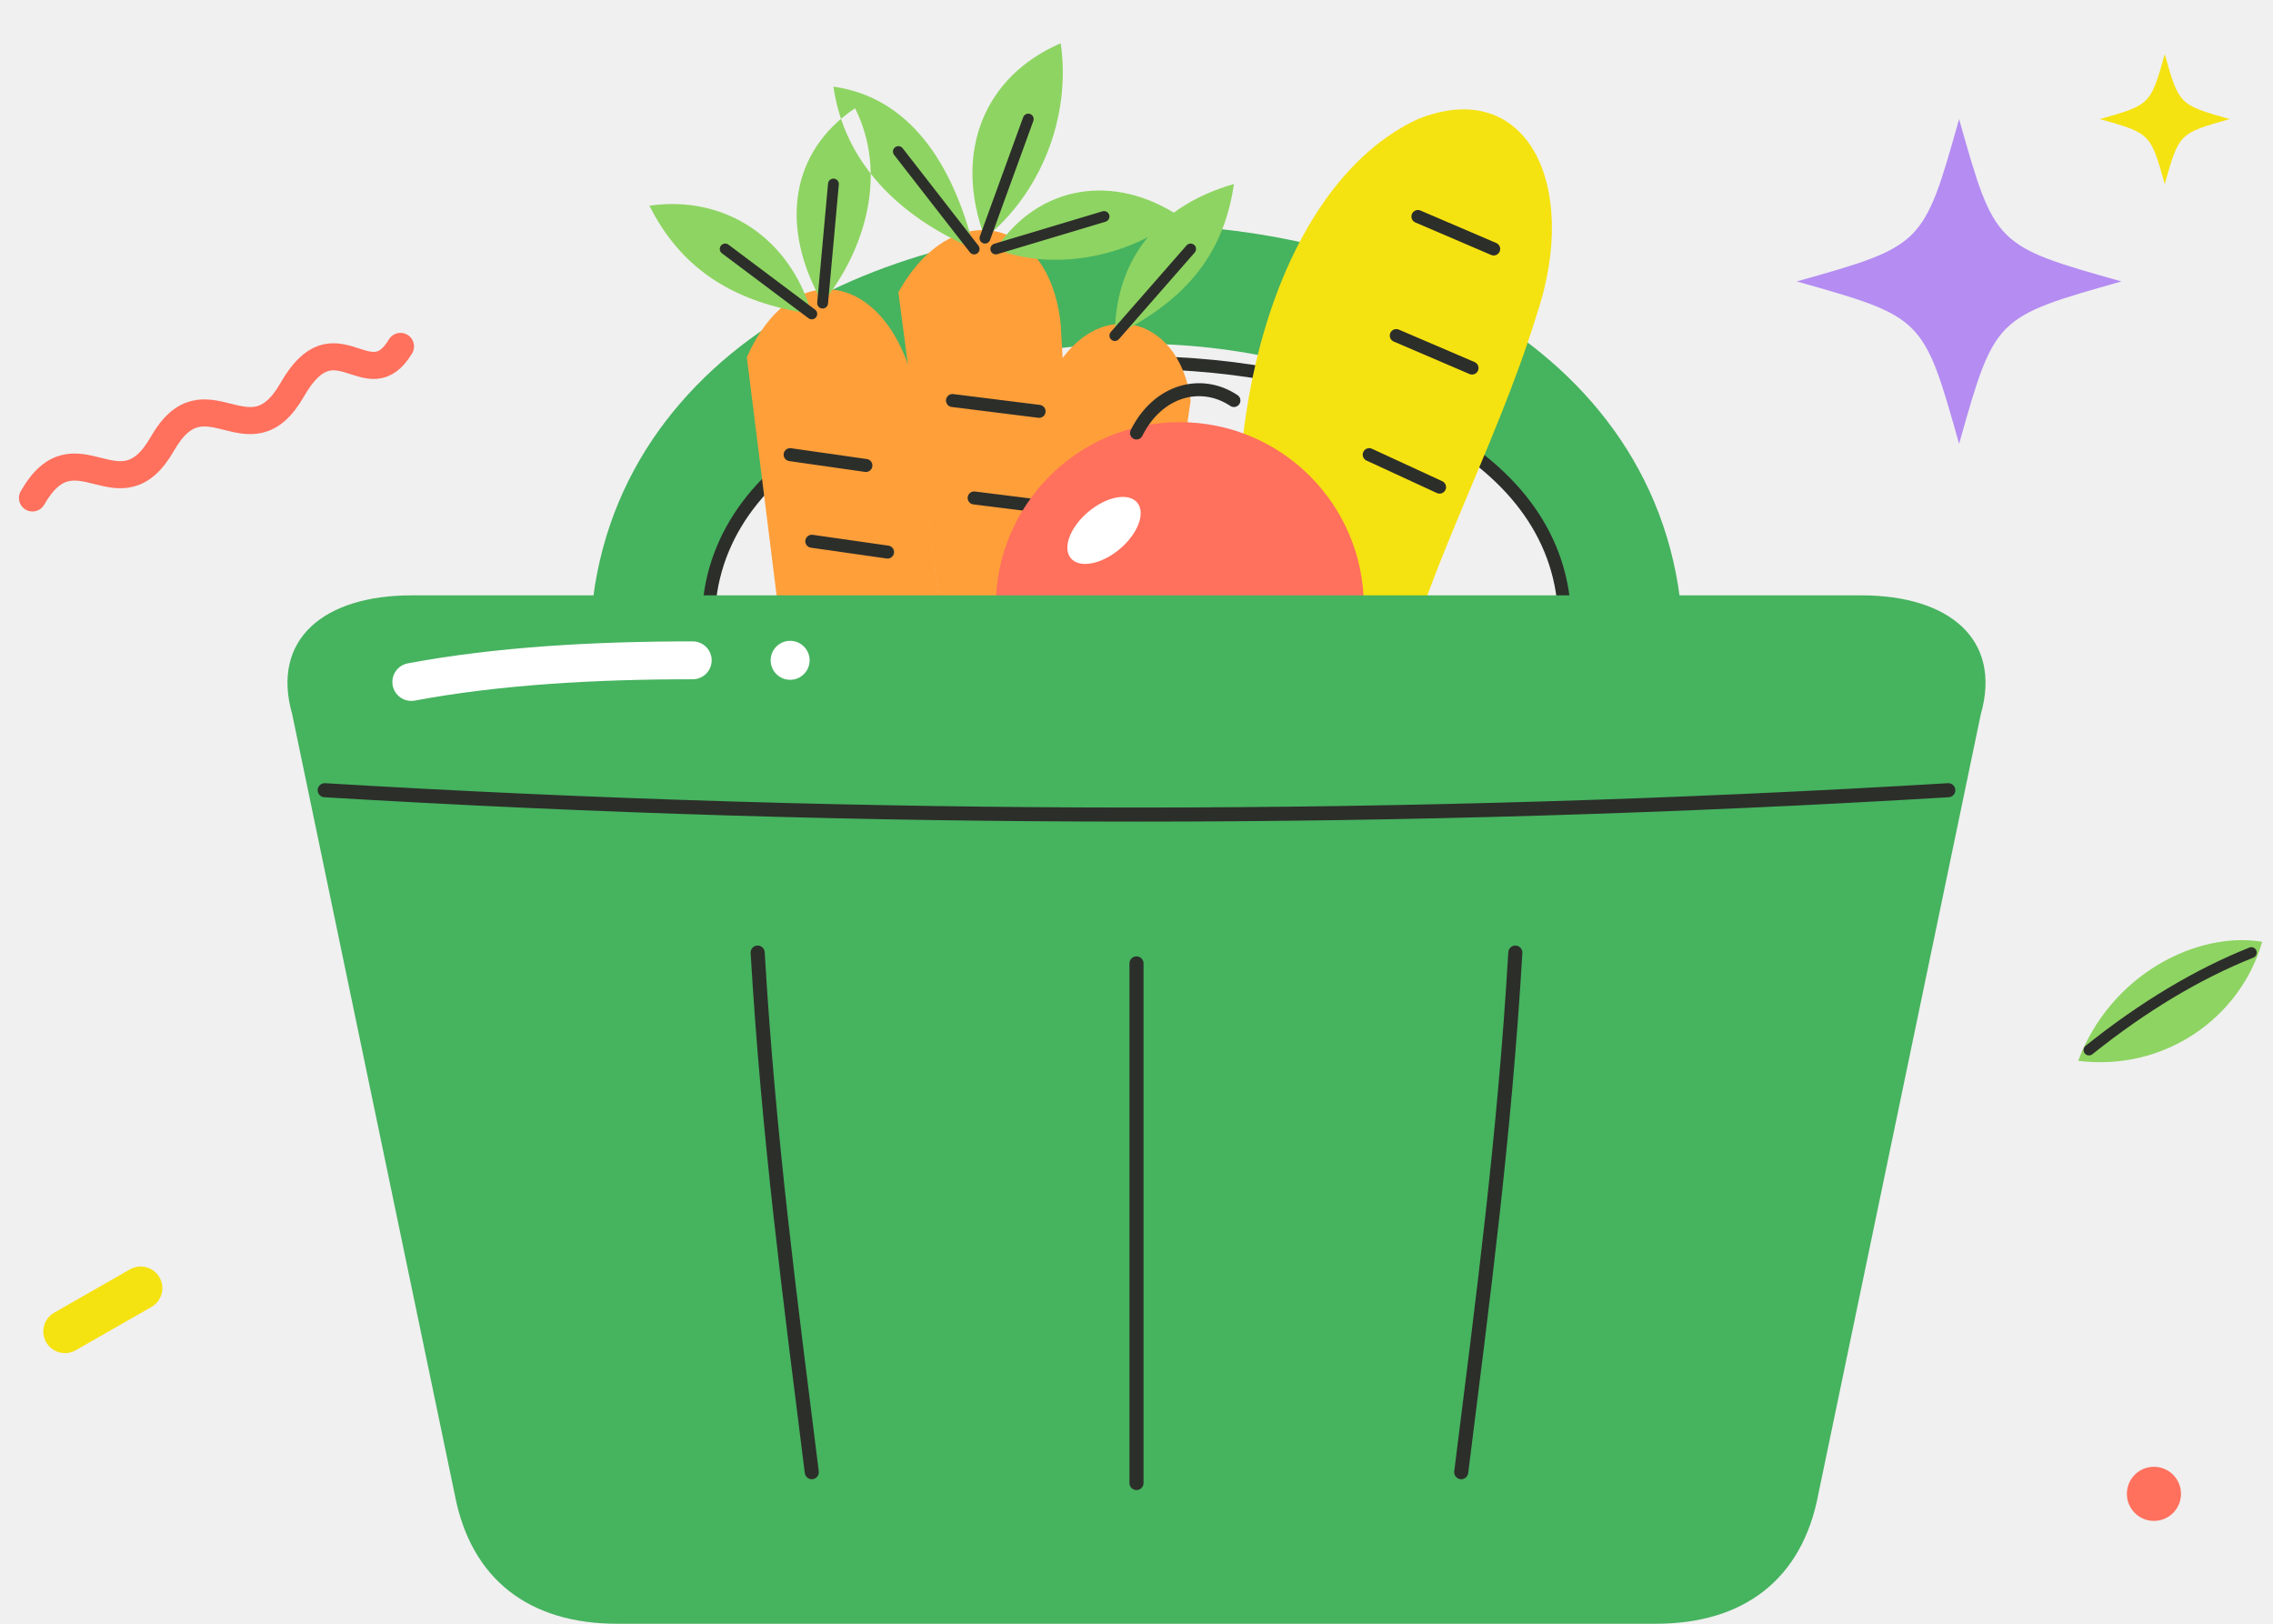
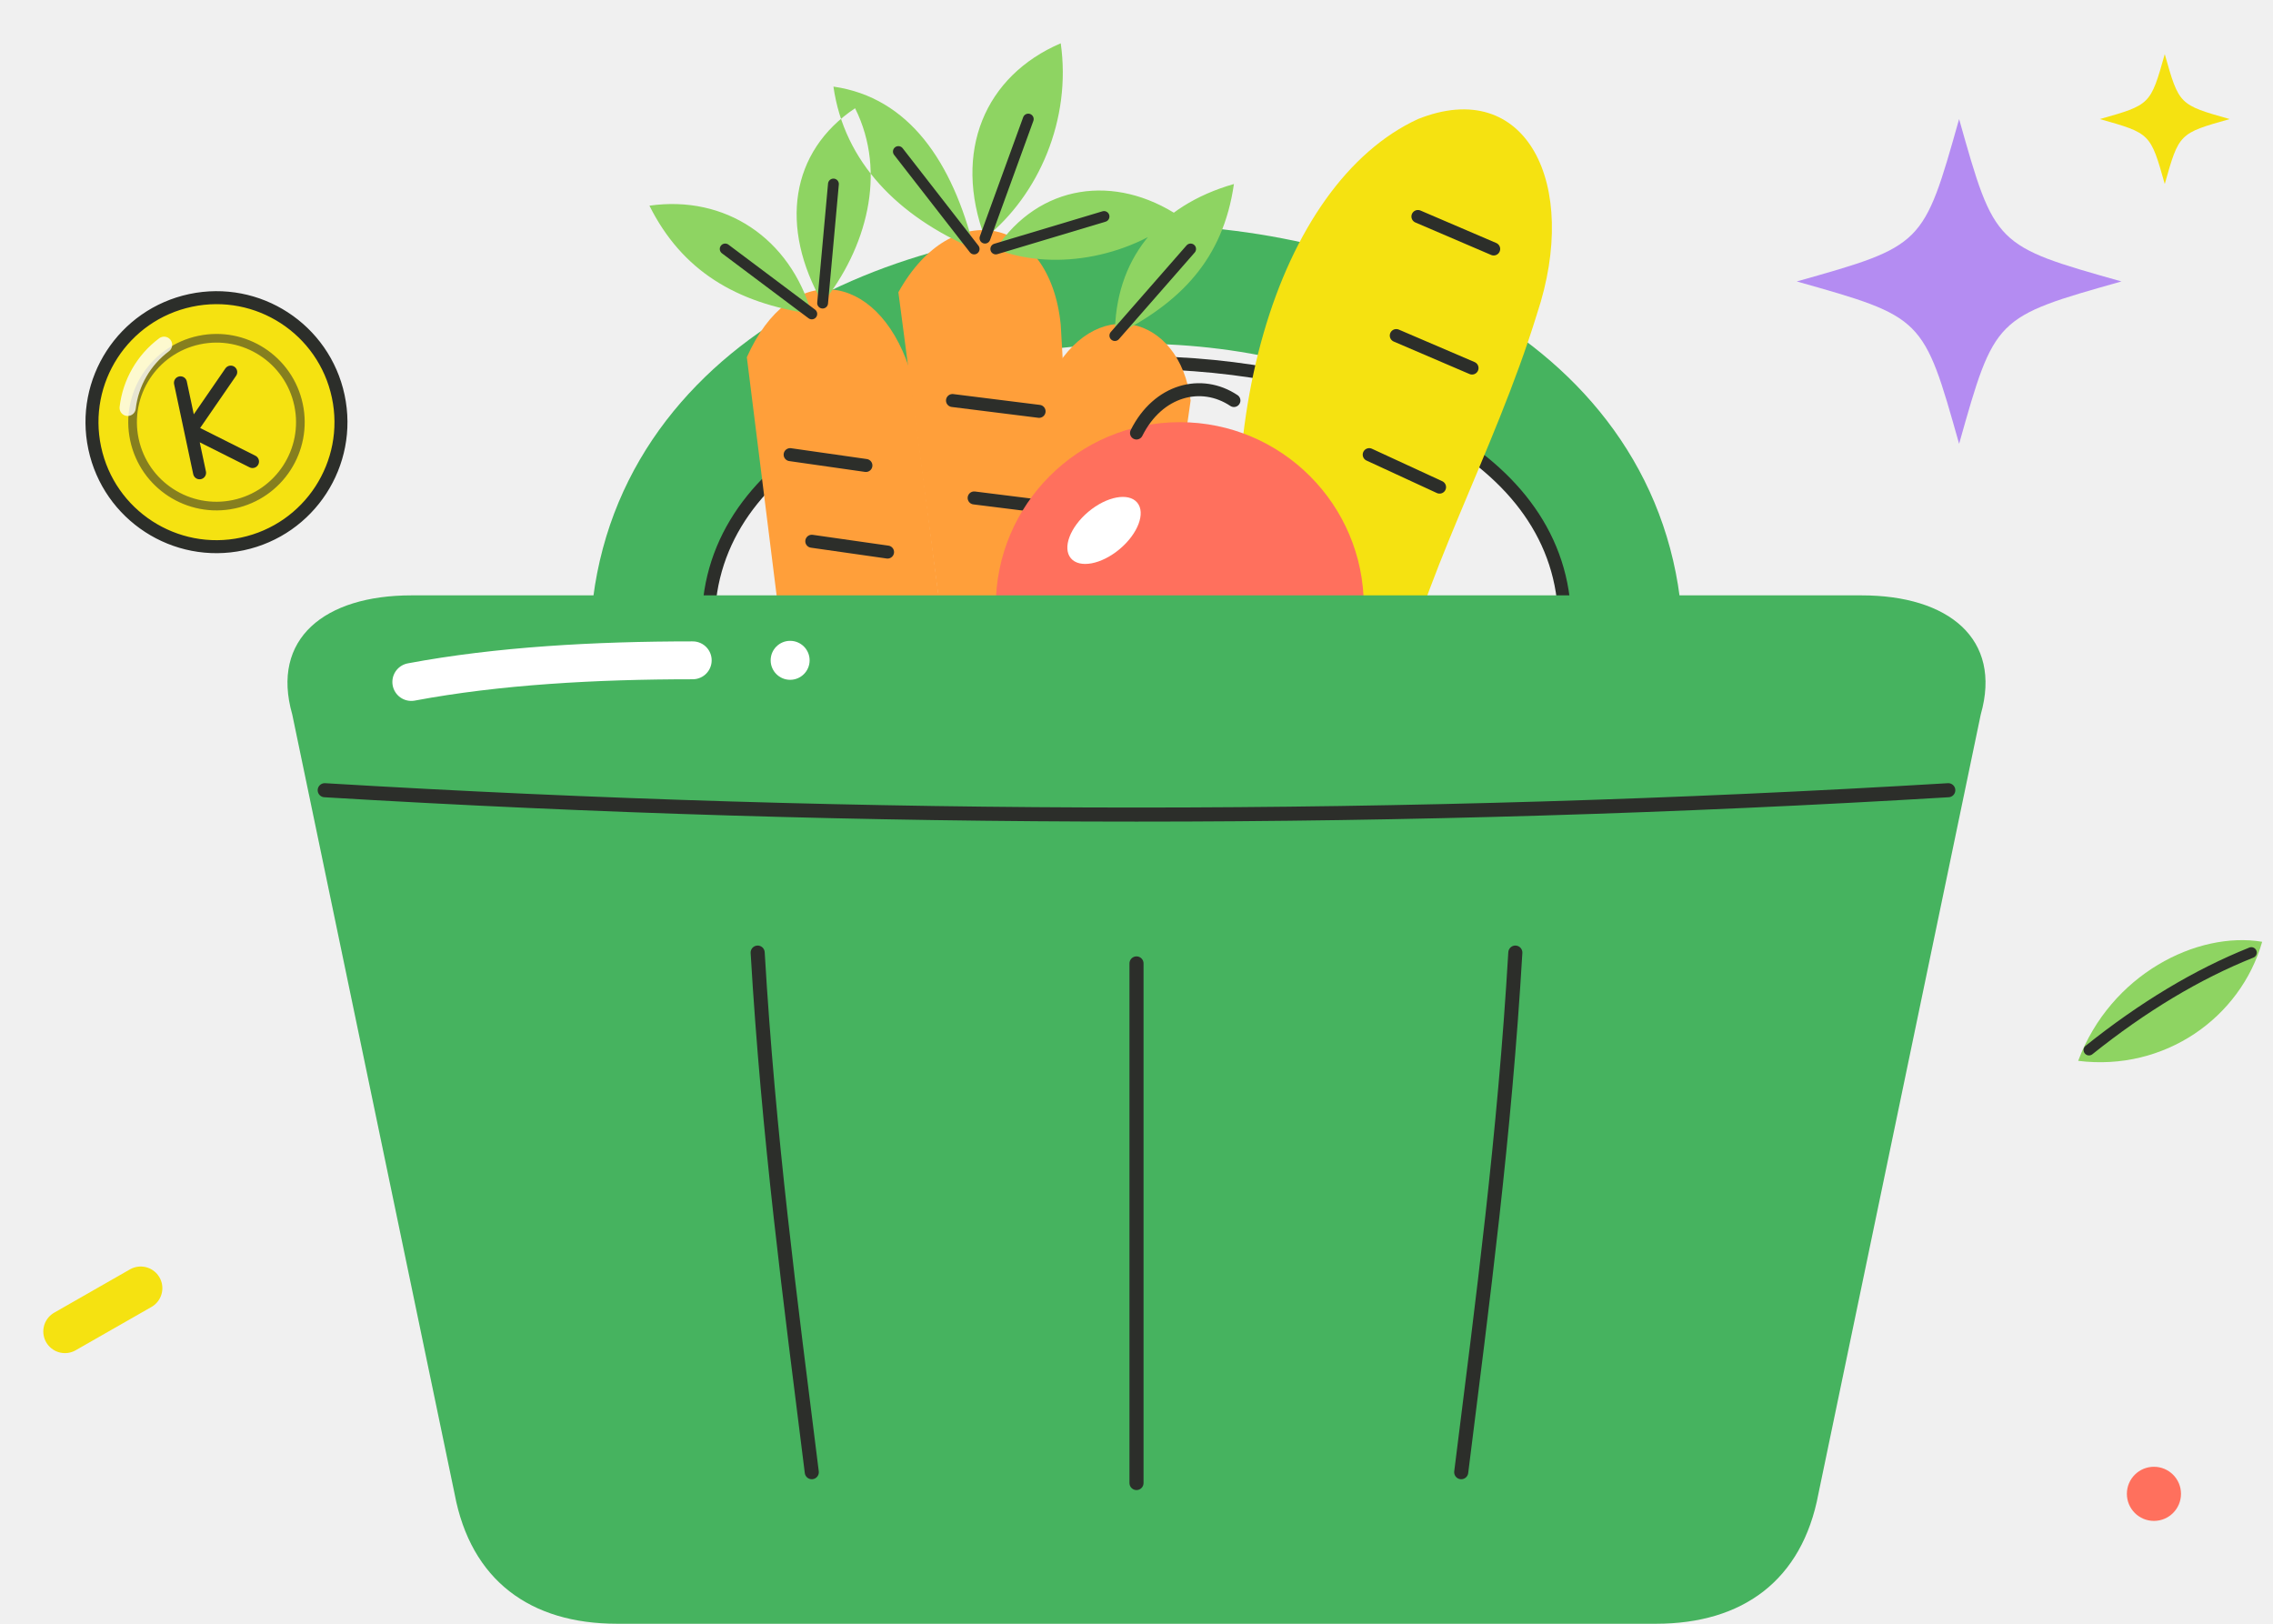
<svg xmlns="http://www.w3.org/2000/svg" viewBox="0 0 420 300" fill="none">
  <style>
    .tw{transform-box:fill-box;transform-origin:center;animation:tw 5s ease-in-out infinite}
    .tw2{animation-delay:1.7s;animation-duration:4.2s}
    @keyframes tw{0%,78%,100%{transform:scale(1) rotate(0)}86%{transform:scale(1.3) rotate(18deg)}93%{transform:scale(.92) rotate(-4deg)}}
-     @media (prefers-reduced-motion:reduce){.tw{animation:none}}
+     .gl{transform-box:fill-box;transform-origin:center;transform:scale(0);animation:gl 4.6s ease-out infinite 1s}
+     @keyframes gl{0%,84%,100%{transform:scale(0) rotate(0)}89%{transform:scale(1.15) rotate(45deg)}95%{transform:scale(0) rotate(90deg)}}
+     @media (prefers-reduced-motion:reduce){.tw,.gl{animation:none}}
  </style>
  <path class="tw" d="M362 22 C 368.6 45.4, 368.6 45.4, 392 52 C 368.6 58.6, 368.6 58.6, 362 82 C 355.4 58.6, 355.4 58.6, 332 52 C 355.4 45.4, 355.4 45.4, 362 22 Z" fill="#b48cf2" />
  <path class="tw tw2" d="M400 10 C 402.64 19.36, 402.64 19.36, 412 22 C 402.64 24.64, 402.64 24.64, 400 34 C 397.36 24.64, 397.36 24.64, 388 22 C 397.36 19.36, 397.36 19.36, 400 10 Z" fill="#f5e211" />
-   <path d="M6 92 c 8 -14, 16 4, 24 -10 s 16 4, 24 -10 s 14 2, 20 -8" stroke="#ff705d" stroke-width="5" stroke-linecap="round" />
+   <g transform="rotate(-12 40 78)">
+     <circle cx="40" cy="78" r="23" fill="#f5e211" stroke="#2C2E2A" stroke-width="2.4" />
+     <circle cx="40" cy="78" r="15.5" stroke="#2C2E2A" stroke-width="1.6" opacity=".55" />
+     <path d="M35 69.5 v17 M44.5 69.5 l-9.5 9 l10 8" stroke="#2C2E2A" stroke-width="2.4" stroke-linecap="round" stroke-linejoin="round" />
+     <path d="M24.5 72 a 17 17 0 0 1 9 -10" stroke="#fff" stroke-width="3" stroke-linecap="round" opacity=".8" />
+   </g>
+   <path class="gl" d="M58 58 C 59.6 64.4, 59.6 64.4, 66 66 C 59.6 67.6, 59.6 67.6, 58 74 C 56.4 67.6, 56.4 67.6, 50 66 C 56.4 64.4, 56.4 64.4, 58 58 Z" fill="#fff" stroke="#2C2E2A" stroke-width="1.2" stroke-linejoin="round" />
  <path d="M384 196 c 6 -16, 22 -24, 34 -22 c -4 14, -18 24, -34 22 Z" fill="#8ed462" />
  <path d="M386 194 c 10 -8, 20 -14, 30 -18" stroke="#2C2E2A" stroke-width="2" stroke-linecap="round" />
  <path d="M12 246 l 14 -8" stroke="#f5e211" stroke-width="8" stroke-linecap="round" />
  <circle cx="398" cy="276" r="5" fill="#ff705d" />
  <path d="M120 120 C 120 30, 300 30, 300 120" stroke="#46b35f" stroke-width="22" stroke-linecap="round" />
  <path d="M131 112 C 136 52, 284 52, 289 112" stroke="#2C2E2A" stroke-width="2.4" stroke-linecap="round" />
  <path d="M232 128 C 222 80, 236 34, 262 22 C 282 14, 292 34, 284 58 C 276 84, 262 108, 258 130 Z" fill="#f5e211" />
  <path d="M262 40 l14 6 M258 62 l14 6 M253 84 l13 6" stroke="#2C2E2A" stroke-width="2.4" stroke-linecap="round" />
  <path d="M138 66 c 8 -18, 24 -16, 30 2 L 176 130 L 146 130 Z" fill="#ff9f3a" />
  <path d="M166 54 c 10 -18, 28 -14, 30 6 L 200 130 L 176 130 Z" fill="#ff9f3a" />
  <path d="M194 70 c 8 -16, 24 -12, 26 4 L 212 130 L 200 130 Z" fill="#ff9f3a" />
  <path d="M146 84 l 14 2 M150 100 l 14 2 M176 74 l 16 2 M180 92 l 16 2" stroke="#2C2E2A" stroke-width="2.4" stroke-linecap="round" />
  <path d="M150 58 c -4 -14, -16 -22, -30 -20 c 6 12, 16 18, 30 20 Z M152 56 c -8 -14, -6 -28, 6 -36 c 6 12, 2 26, -6 36 Z M180 46 c -4 -16, -12 -28, -26 -30 c 2 14, 12 24, 26 30 Z M182 44 c -6 -16, 0 -30, 14 -36 c 2 14, -4 28, -14 36 Z M184 46 c 8 -12, 22 -14, 34 -6 c -10 8, -24 10, -34 6 Z M206 62 c 0 -14, 8 -24, 22 -28 c -2 14, -10 22, -22 28 Z" fill="#8ed462" />
  <path d="M150 58 l -16 -12 M152 56 l 2 -22 M180 46 l -14 -18 M182 44 l 8 -22 M184 46 l 20 -6 M206 62 l 14 -16" stroke="#2C2E2A" stroke-width="2" stroke-linecap="round" />
  <circle cx="218" cy="112" r="34" fill="#ff705d" />
  <path d="M210 80 c 4 -8 12 -10 18 -6" stroke="#2C2E2A" stroke-width="2.4" stroke-linecap="round" />
  <ellipse cx="204" cy="98" rx="8" ry="4.5" transform="rotate(-40 204 98)" fill="#fff" />
  <path d="M54 132 C 50 118, 60 110, 76 110 L 344 110 C 360 110, 370 118, 366 132 L 336 276 C 333 292, 322 300, 306 300 L 114 300 C 98 300, 87 292, 84 276 Z" fill="#46b35f" />
  <path d="M60 146 C 160 152, 260 152, 360 146" stroke="#2C2E2A" stroke-width="2.6" stroke-linecap="round" />
  <path d="M140 176 C 142 210, 146 240, 150 272" stroke="#2C2E2A" stroke-width="2.6" stroke-linecap="round" />
  <path d="M210 178 C 210 212, 210 242, 210 274" stroke="#2C2E2A" stroke-width="2.6" stroke-linecap="round" />
  <path d="M280 176 C 278 210, 274 240, 270 272" stroke="#2C2E2A" stroke-width="2.6" stroke-linecap="round" />
  <path d="M76 126 C 92 123, 110 122, 128 122" stroke="#fff" stroke-width="7" stroke-linecap="round" />
  <circle cx="146" cy="122" r="3.6" fill="#fff" />
</svg>
